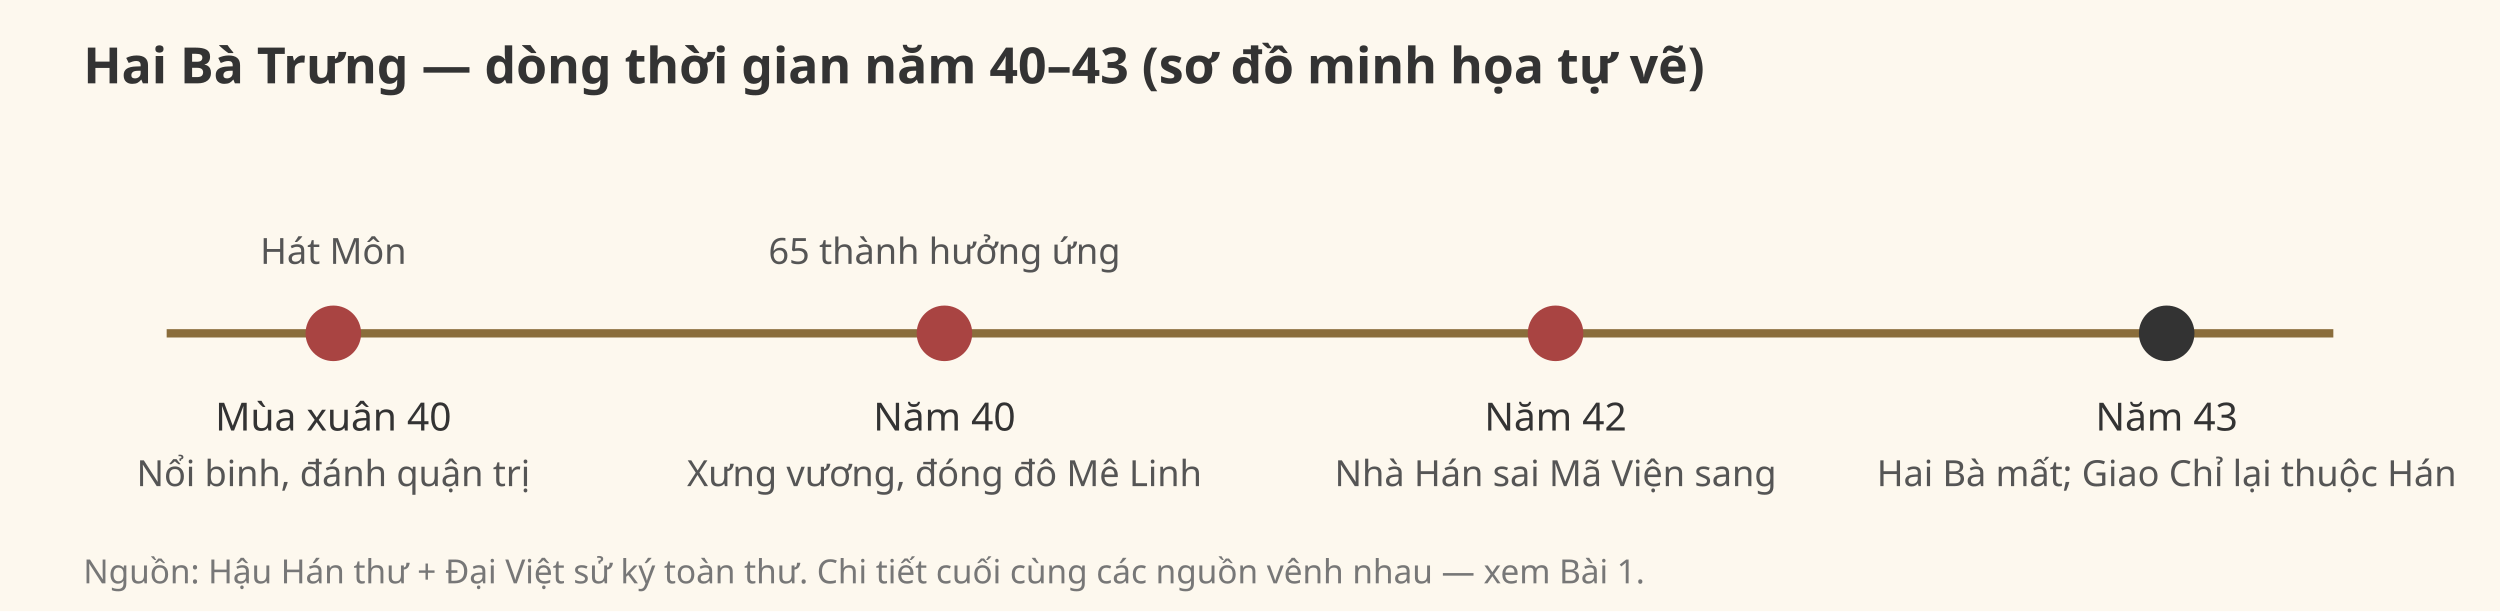
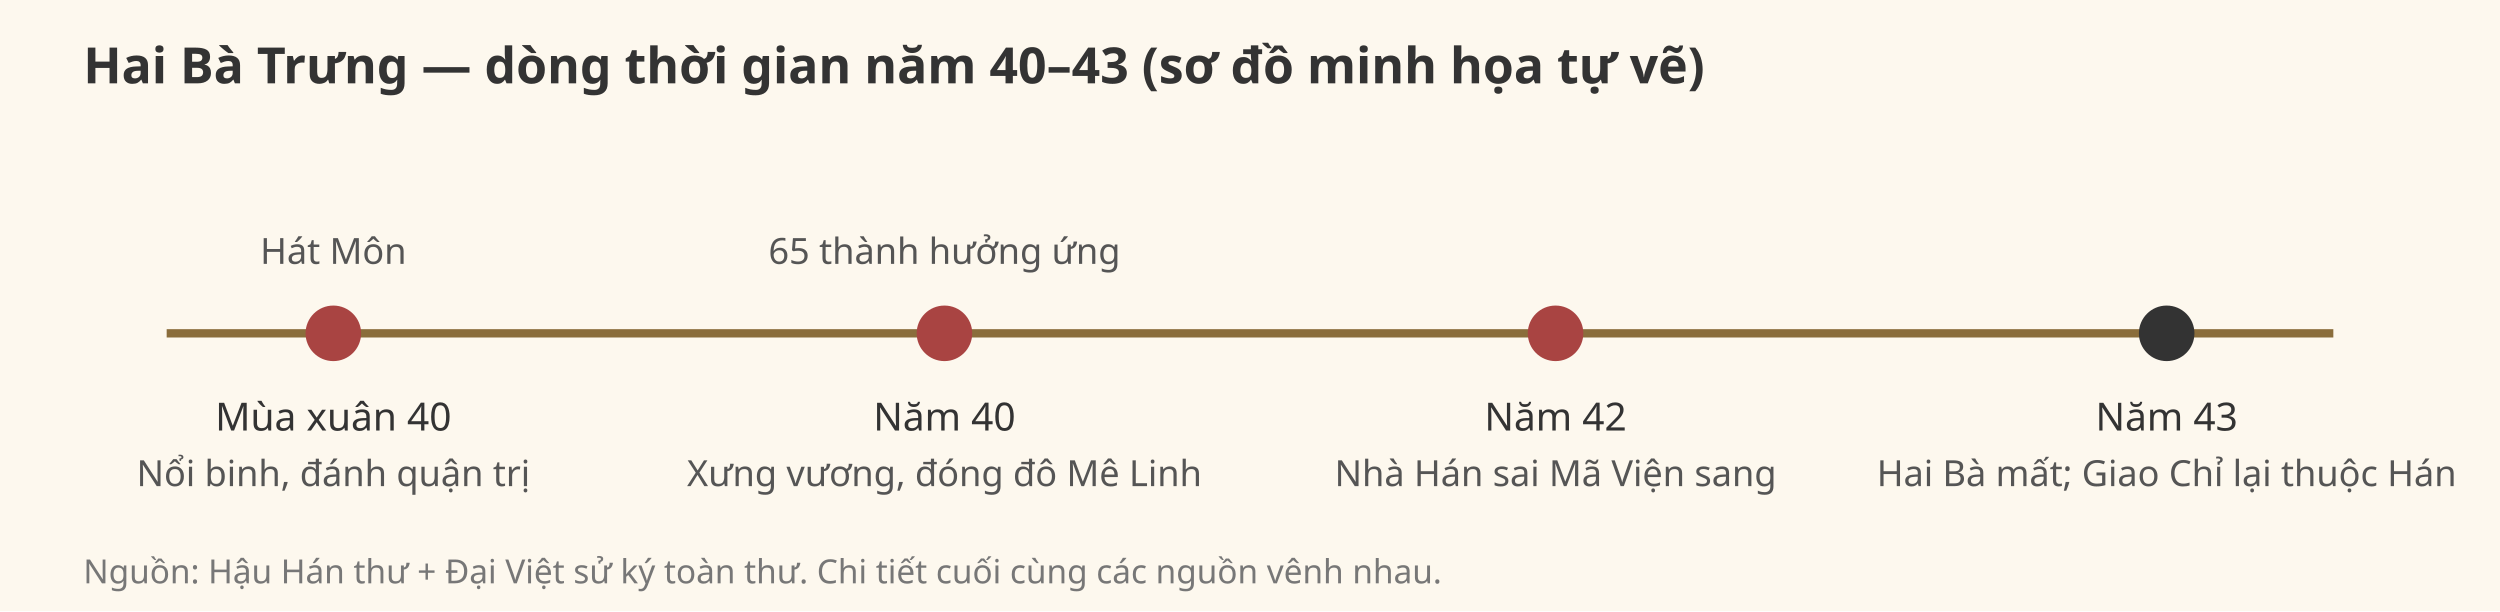
<svg xmlns="http://www.w3.org/2000/svg" width="900" height="220" viewBox="0 0 900 220" role="img" aria-label="Sơ đồ dòng thời gian Hai Bà Trưng năm 40 đến năm 43">
  <rect width="900" height="220" fill="#fdf8ee" />
  <text x="30" y="30" font-family="sans-serif" font-size="18" font-weight="bold" fill="#333">Hai Bà Trưng — dòng thời gian năm 40–43 (sơ đồ minh họa tự vẽ)</text>
  <line x1="60" y1="120" x2="840" y2="120" stroke="#8a6d3b" stroke-width="3" />
  <circle cx="120" cy="120" r="10" fill="#a94442" />
  <text x="120" y="155" text-anchor="middle" font-family="sans-serif" font-size="14" fill="#333">Mùa xuân 40</text>
  <text x="120" y="175" text-anchor="middle" font-family="sans-serif" font-size="13" fill="#555">Nổi binh, đánh quận trị</text>
  <text x="120" y="95" text-anchor="middle" font-family="sans-serif" font-size="13" fill="#555">Hát Môn</text>
  <circle cx="340" cy="120" r="10" fill="#a94442" />
  <text x="340" y="155" text-anchor="middle" font-family="sans-serif" font-size="14" fill="#333">Năm 40</text>
  <text x="340" y="175" text-anchor="middle" font-family="sans-serif" font-size="13" fill="#555">Xưng vương, đóng đô Mê Linh</text>
  <text x="340" y="95" text-anchor="middle" font-family="sans-serif" font-size="13" fill="#555">65 thành hưởng ứng</text>
  <circle cx="560" cy="120" r="10" fill="#a94442" />
  <text x="560" y="155" text-anchor="middle" font-family="sans-serif" font-size="14" fill="#333">Năm 42</text>
  <text x="560" y="175" text-anchor="middle" font-family="sans-serif" font-size="13" fill="#555">Nhà Hán sai Mã Viện sang</text>
  <circle cx="780" cy="120" r="10" fill="#333" />
  <text x="780" y="155" text-anchor="middle" font-family="sans-serif" font-size="14" fill="#333">Năm 43</text>
  <text x="780" y="175" text-anchor="middle" font-family="sans-serif" font-size="13" fill="#555">Hai Bà mất; Giao Chỉ lại thuộc Hán</text>
-   <text x="30" y="210" font-family="sans-serif" font-size="12" fill="#777">Nguồn: Hậu Hán thư + Đại Việt sử ký toàn thư. Chi tiết cuối cùng các nguồn vênh nhau — xem Bài 1.</text>
+   <text x="30" y="210" font-family="sans-serif" font-size="12" fill="#777">Nguồn: Hậu Hán thư + Đại Việt sử ký toàn thư. Chi tiết cuối cùng các nguồn vênh nhau.</text>
</svg>
